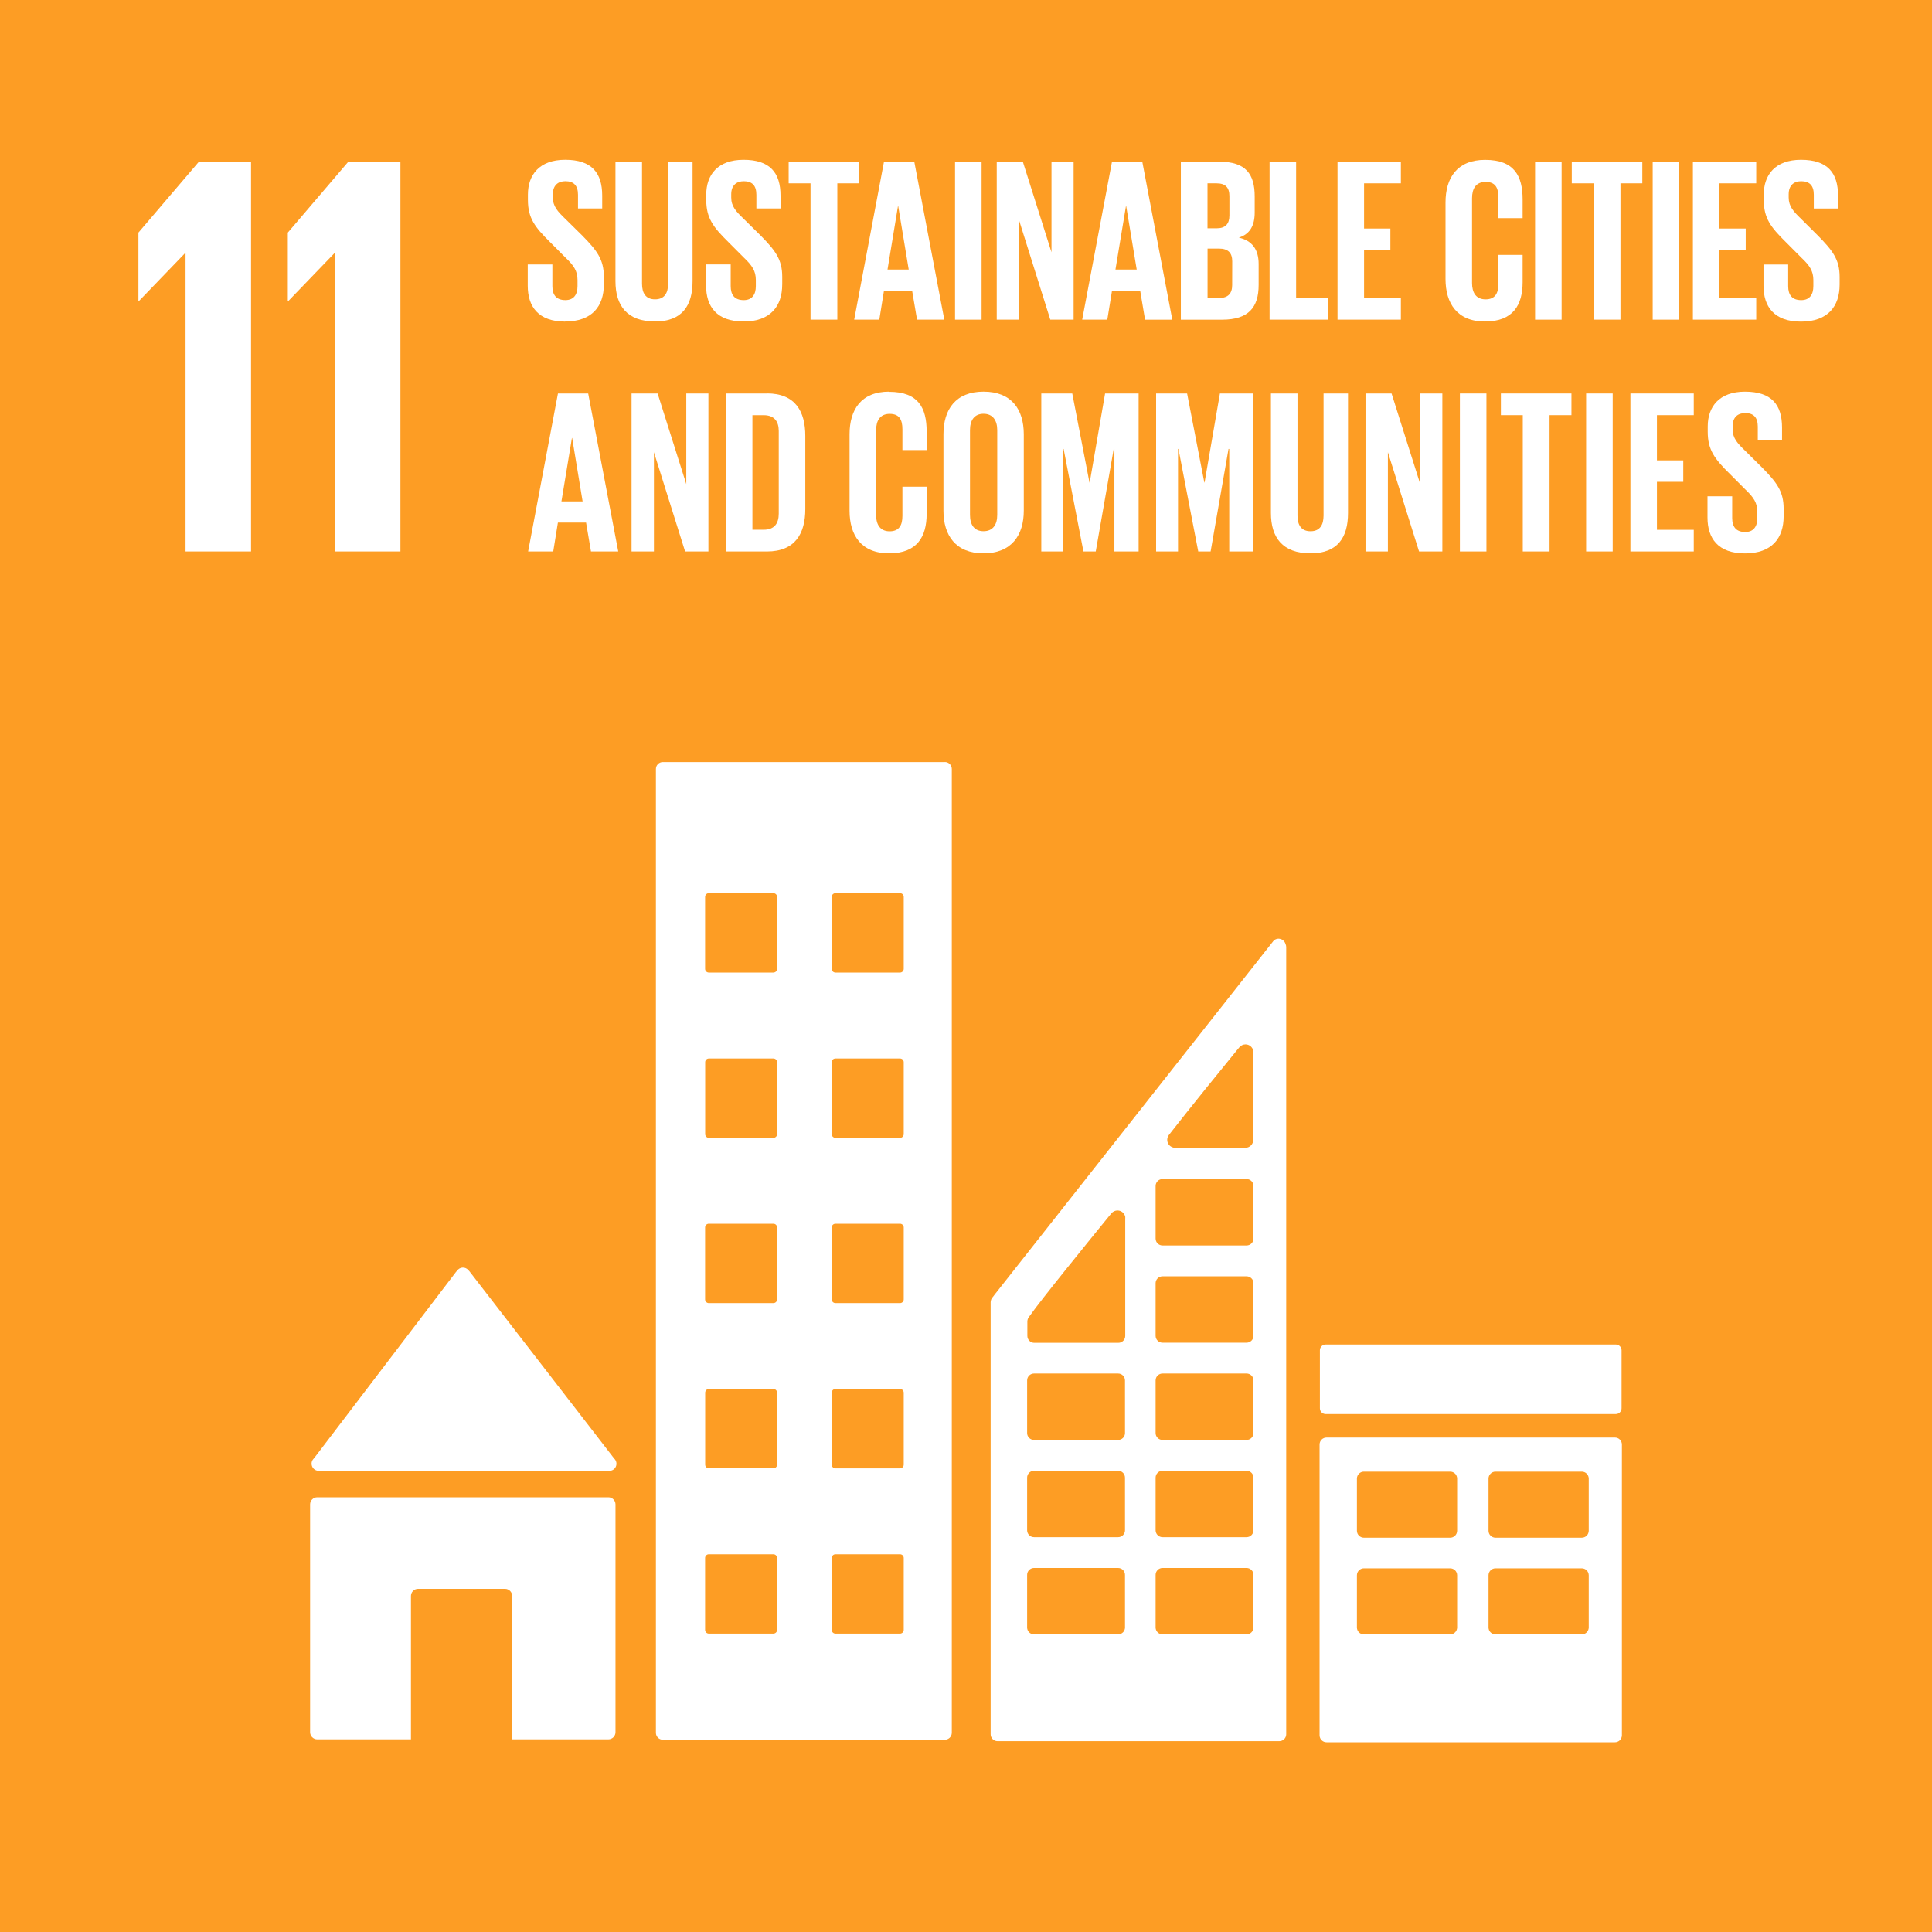
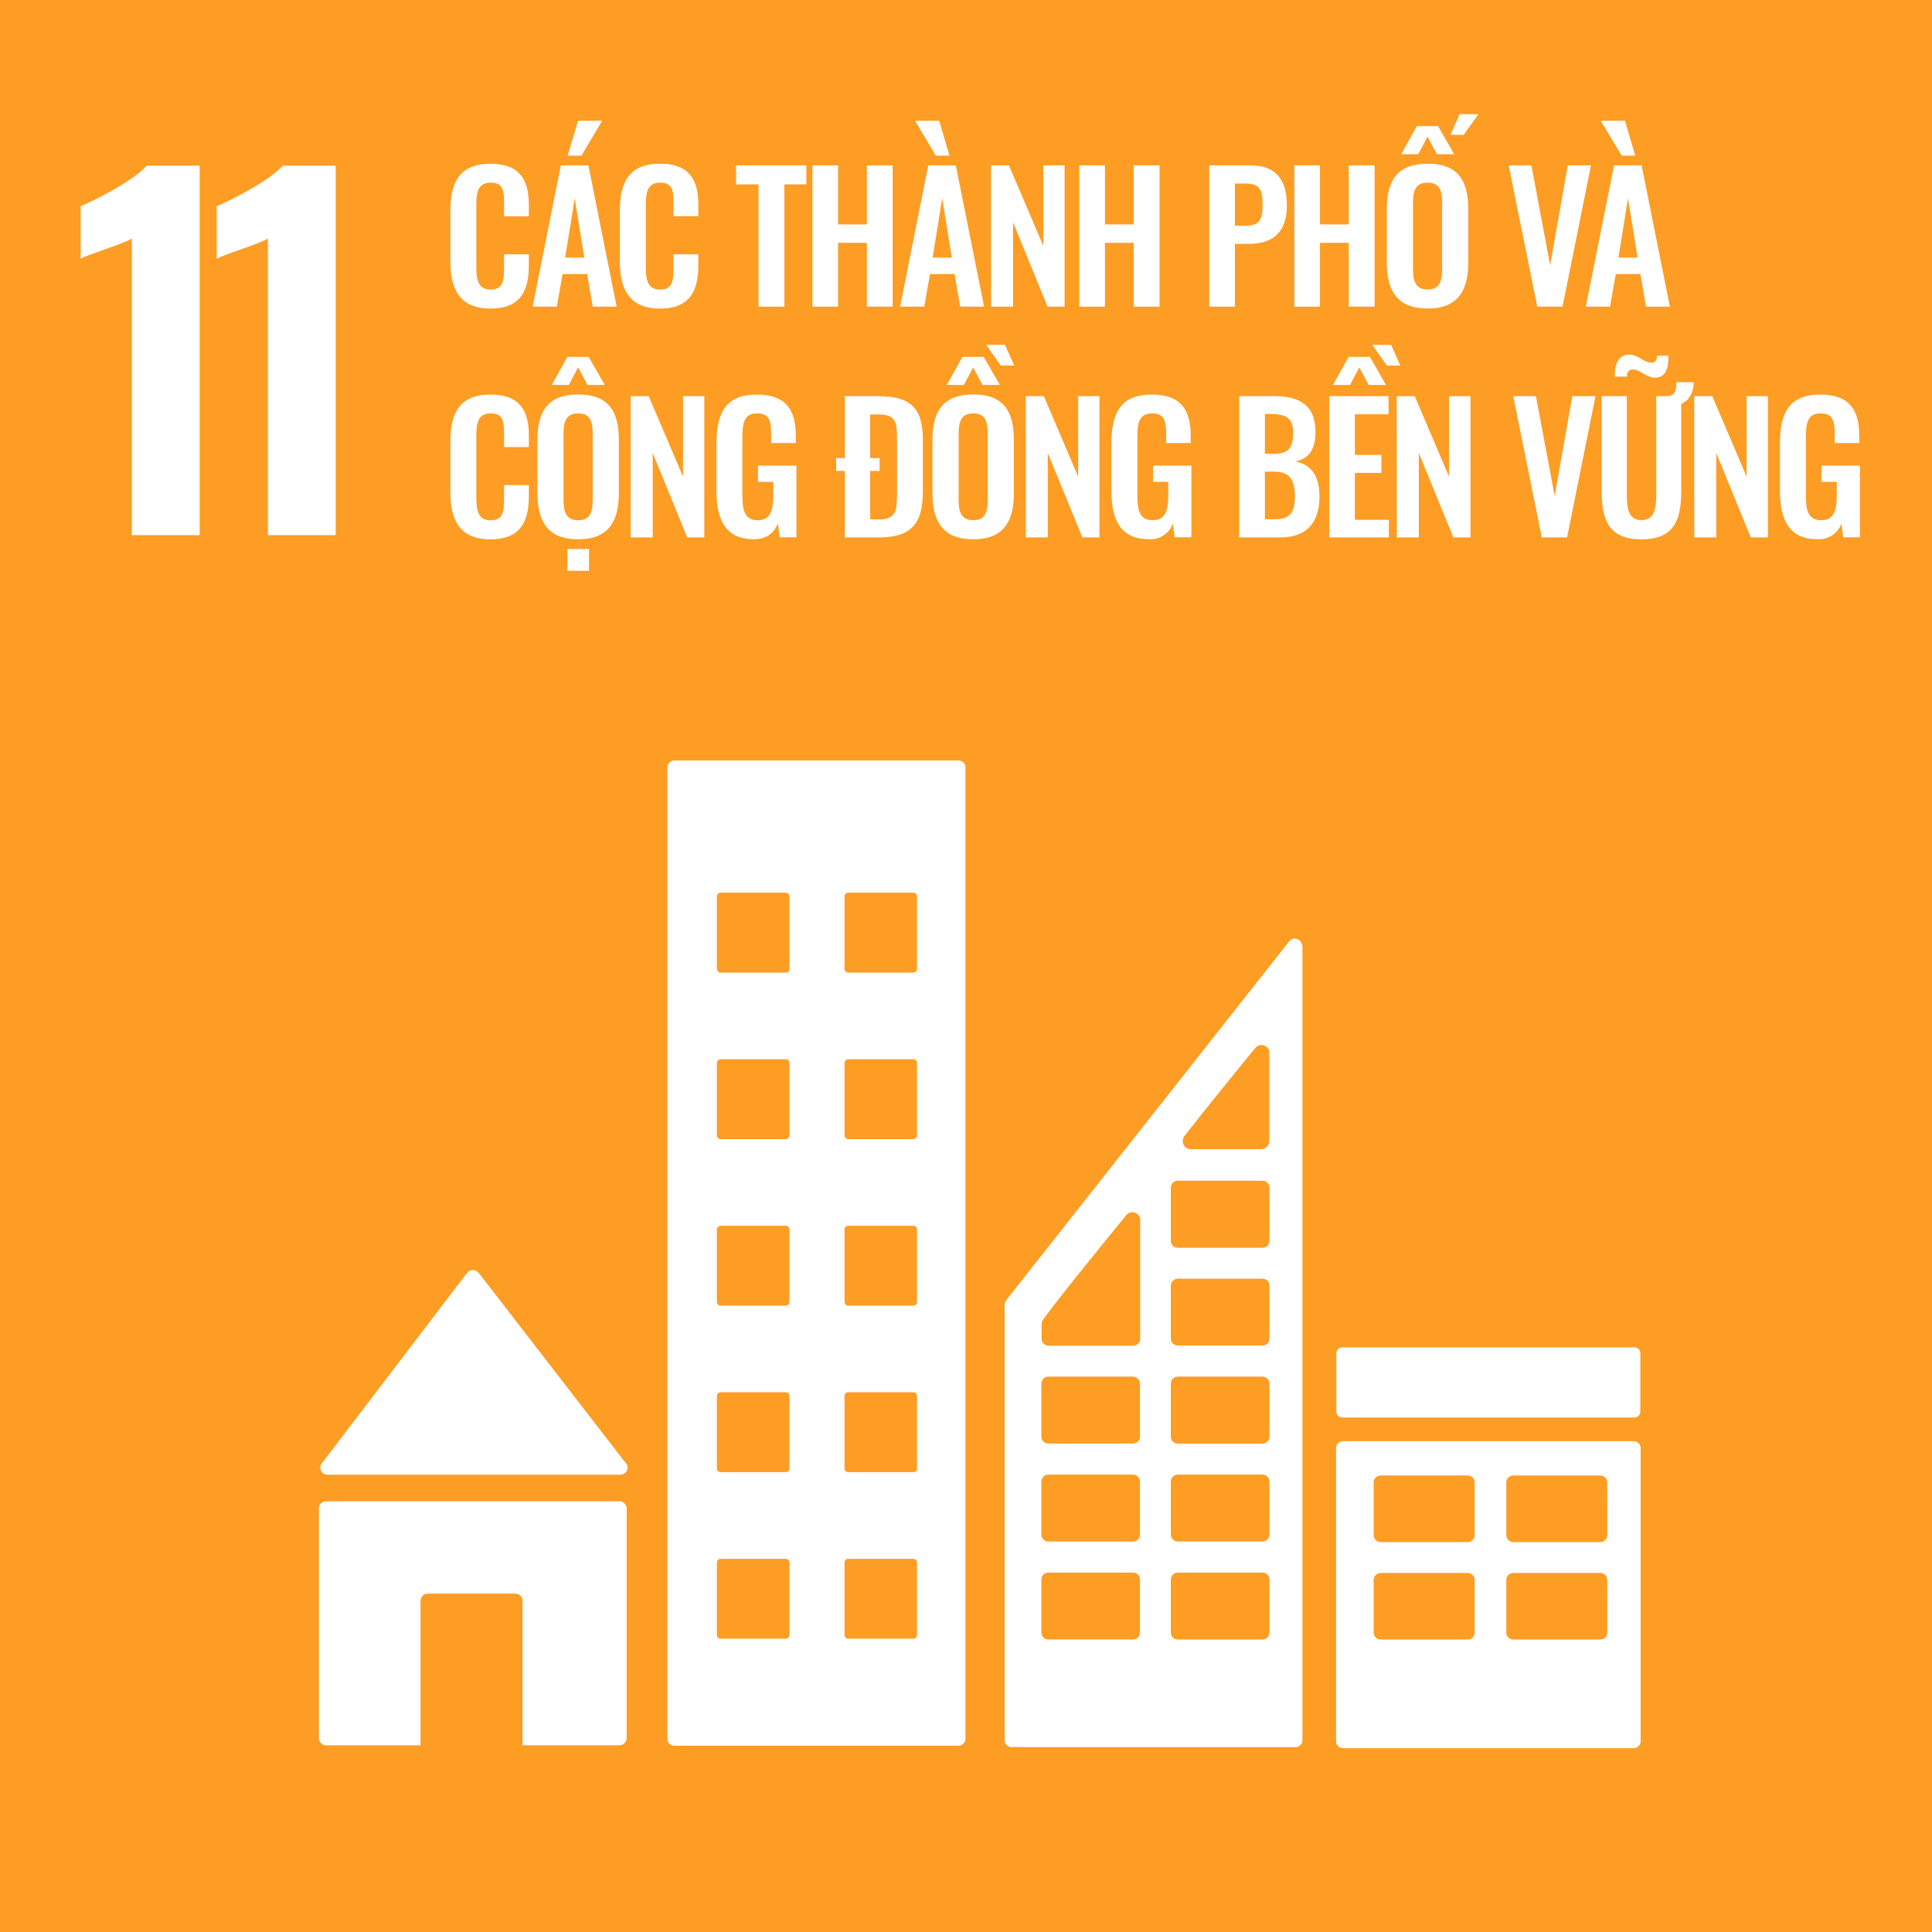
- <svg xmlns="http://www.w3.org/2000/svg" viewBox="0 0 1000 1000">
-   <path d="m0 0h1000v1000h-1000z" fill="#fd9d24" />
-   <g fill="#fff">
-     <path d="m292.55 166.4c14 0 20-8 20-19.17v-4c0-9-3.62-13.62-11.09-21.22l-8.8-8.68c-4-3.86-6.5-6.51-6.5-11.11v-1.67c0-4.59 2.65-6.76 6.5-6.76 4.33 0 6.51 2.29 6.51 7v7.1h12.53v-6.62c0-11.81-5.41-18.57-19.16-18.57-13.39 0-19.29 7.84-19.29 18v2.79c0 9.39 3.62 14.1 11.45 21.81l8.07 8.1c4.22 4 6.15 6.86 6.15 11.56v3.13c0 4.35-1.93 7.24-6.26 7.24-4.7 0-6.75-2.65-6.75-7.24v-11.2h-12.75v11c0 10.73 5.41 18.57 19.39 18.57" />
-     <path d="m358.47 145.54v-61.87h-12.66v63.19c0 4.83-1.93 8.07-6.76 8.07s-6.74-3.24-6.74-8.07v-63.19h-13.75v61.87c0 12.66 6 20.86 20.49 20.86 14 0 19.42-8.2 19.42-20.86" />
-     <path d="m404.88 147.23v-4c0-9-3.63-13.62-11.08-21.22l-8.8-8.68c-4-3.85-6.52-6.51-6.52-11.08v-1.69c0-4.59 2.67-6.76 6.52-6.76 4.34 0 6.5 2.28 6.5 7v7.1h12.5v-6.62c0-11.83-5.41-18.57-19.16-18.57-13.38 0-19.29 7.84-19.29 18v2.77c0 9.4 3.63 14.11 11.47 21.83l8.06 8.09c4.22 4 6.14 6.86 6.14 11.56v3.15c0 4.32-1.92 7.23-6.26 7.23-4.7 0-6.75-2.66-6.75-7.23v-11.26h-12.74v11c0 10.73 5.41 18.56 19.4 18.56s20-8 20-19.17" />
-     <path d="m444.73 83.67h-36.52v11.22h11.32v70.55h13.87v-70.55h11.33z" />
-     <path d="m473.23 83.67h-15.67l-15.43 81.76h13l2.41-14.94h14.58l2.54 14.94h14.11zm-13.85 55.84 5.41-32.8h.13l5.43 32.8z" />
-     <path d="m494.33 83.68h13.74v81.77h-13.74z" />
-     <path d="m555.7 165.44v-81.77h-11.45v46.9l-14.84-46.9h-13.5v81.77h11.58v-51.38l16.14 51.38z" />
-     <path d="m575.57 150.48h14.59l2.52 15h14.1l-15.54-81.81h-15.67l-15.43 81.76h13zm7.22-43.78h.13l5.44 32.81h-11z" />
-     <path d="m649.43 110v-8.31c0-11.58-4.57-18-18.32-18h-19.9v81.77h21.34c13.75 0 18.92-6.39 18.92-18v-10.84c0-7.48-3.36-12.07-10.24-13.63 5.67-1.81 8.2-6.15 8.2-13m-24.43-15.1h4.71c4.57 0 6.63 2.16 6.63 6.63v10c0 4.35-2.06 6.64-6.52 6.64h-4.82zm12.77 52.7c0 4.34-2.16 6.64-6.74 6.64h-6v-25.57h5.9c4.82 0 6.87 2.29 6.87 6.62z" />
-     <path d="m670.87 83.67h-13.74v81.77h30.12v-11.22h-16.38z" />
-     <path d="m725.09 94.89v-11.22h-32.79v81.77h32.79v-11.22h-19.05v-24.85h13.62v-11.08h-13.62v-23.4z" />
-     <path d="m768.69 166.4c14.59 0 19.42-8.68 19.42-20.38v-14.11h-12.55v15.09c0 4.8-1.69 7.94-6.63 7.94s-7-3.49-7-8.44v-43.89c0-5 2-8.45 7-8.45s6.63 2.89 6.63 8v10.74h12.55v-9.65c0-12.07-4.23-20.51-19.42-20.51-14.46 0-20.49 9.28-20.49 22.06v39.57c0 12.66 6 22.06 20.49 22.06" />
-     <path d="m794.56 83.68h13.73v81.77h-13.73z" />
-     <path d="m838.75 165.44v-70.55h11.31v-11.22h-36.51v11.22h11.32v70.55z" />
-     <path d="m855.43 83.68h13.73v81.77h-13.73z" />
-     <path d="m876.24 165.44h32.78v-11.22h-19.04v-24.85h13.6v-11.08h-13.6v-23.4h19.04v-11.22h-32.78z" />
-     <path d="m932.31 113.34c-4-3.87-6.49-6.51-6.49-11.11v-1.67c0-4.59 2.64-6.76 6.49-6.76 4.36 0 6.51 2.29 6.51 7v7.11h12.55v-6.63c0-11.83-5.43-18.57-19.18-18.57-13.38 0-19.27 7.84-19.27 18v2.79c0 9.39 3.6 14.1 11.44 21.81l8.07 8.1c4.24 4 6.16 6.86 6.16 11.56v3.13c0 4.35-1.92 7.24-6.28 7.24-4.7 0-6.75-2.65-6.75-7.24v-11.2h-12.77v11c0 10.73 5.42 18.57 19.4 18.57s20-8 20-19.17v-4c0-9-3.65-13.62-11.1-21.22z" />
-     <path d="m288.79 203.69-15.43 81.75h13l2.41-14.95h14.58l2.54 14.95h14.11l-15.55-81.75zm1.81 55.83 5.42-32.8h.13l5.41 32.8z" />
-     <path d="m355.22 250.59-14.83-46.9h-13.5v81.76h11.58v-51.39l16.14 51.39h12.06v-81.76h-11.45z" />
-     <path d="m396.94 203.67h-21.22v81.78h21.22c14.71 0 19.88-9.4 19.88-21.95v-37.87c0-12.66-5.17-22-19.88-22m6.14 62.24c0 4.94-2.17 8.32-7.83 8.32h-5.8v-59.29h5.8c5.66 0 7.83 3.37 7.83 8.19z" />
-     <path d="m460.23 202.72c-14.47 0-20.5 9.28-20.5 22.07v39.56c0 12.65 6 22.06 20.5 22.06s19.4-8.69 19.4-20.39v-14.1h-12.54v15.08c0 4.83-1.68 8-6.61 8s-7-3.49-7-8.44v-43.9c0-4.94 2.06-8.44 7-8.44s6.61 2.89 6.61 8v10.73h12.54v-9.65c0-12.06-4.21-20.49-19.4-20.49" />
-     <path d="m509.07 202.72c-14.48 0-20.74 9.28-20.74 22.07v39.56c0 12.65 6.26 22.06 20.74 22.06s20.84-9.41 20.84-22.06v-39.56c0-12.79-6.26-22.07-20.84-22.07m7.1 63.79c0 4.95-2.17 8.44-7.1 8.44s-7-3.49-7-8.44v-43.9c0-4.94 2.15-8.44 7-8.44s7.1 3.5 7.1 8.44z" />
-     <path d="m564.03 249.75h-.12l-8.91-46.08h-16.03v81.77h11.32v-53.06h.24l10.25 53.06h6.38l9.29-53.06h.36v53.06h12.54v-81.77h-17.36z" />
-     <path d="m623.48 249.75h-.12l-8.92-46.08h-16.04v81.77h11.34v-53.06h.23l10.24 53.06h6.4l9.27-53.06h.37v53.06h12.53v-81.77h-17.35z" />
-     <path d="m685.07 266.87c0 4.83-1.91 8.1-6.74 8.1s-6.75-3.27-6.75-8.1v-63.18h-13.75v61.84c0 12.68 6 20.88 20.5 20.88 14 0 19.4-8.2 19.4-20.88v-61.84h-12.66z" />
-     <path d="m735.13 250.59-14.85-46.9h-13.49v81.76h11.58v-51.39l16.14 51.39h12.05v-81.76h-11.43z" />
-     <path d="m71.65 120.39v35.38h.29l23.79-24.68h.31v154.34h33.9v-201.63h-27.07z" />
-     <path d="m148.97 120.39v35.38h.3l23.79-24.68h.29v154.34h33.91v-201.63h-27.05z" />
-     <path d="m755.64 203.67h13.74v81.77h-13.74z" />
-     <path d="m776.86 214.89h11.33v70.55h13.86v-70.55h11.33v-11.22h-36.52z" />
-     <path d="m820.98 203.67h13.75v81.77h-13.75z" />
-     <path d="m843.9 285.44h32.79v-11.21h-19.06v-24.84h13.63v-11.1h-13.63v-23.4h19.06v-11.22h-32.79z" />
-     <path d="m903.33 233.35c-4-3.87-6.51-6.52-6.51-11.09v-1.7c0-4.59 2.65-6.75 6.51-6.75 4.34 0 6.5 2.29 6.5 7v7.12h12.55v-6.64c0-11.82-5.43-18.56-19.17-18.56-13.39 0-19.29 7.84-19.29 18v2.77c0 9.4 3.62 14.11 11.46 21.82l8.08 8.09c4.21 4 6.14 6.87 6.14 11.57v3.14c0 4.34-1.93 7.24-6.27 7.24-4.7 0-6.75-2.65-6.75-7.24v-11.25h-12.78v11c0 10.73 5.42 18.57 19.41 18.57s20-8 20-19.16v-4c0-9-3.62-13.61-11.09-21.22z" />
-     <path d="m165 761.31h150.38a3.67 3.67 0 0 0 2.72-6.16l-.21-.22-74.84-96.82-.73-.81a3.67 3.67 0 0 0 -2.72-1.2 3.75 3.75 0 0 0 -2.42.95l-.45.52-.71.79-73 95.81-1.12 1.37a3.64 3.64 0 0 0 -.63 2.06 3.71 3.71 0 0 0 3.73 3.71z" />
-     <path d="m314.92 775h-150.72a3.69 3.69 0 0 0 -3.69 3.69v117.9a3.7 3.7 0 0 0 3.69 3.71h48.51v-74.21a3.68 3.68 0 0 1 3.69-3.69h45a3.68 3.68 0 0 1 3.69 3.69v74.21h49.8a3.7 3.7 0 0 0 3.69-3.71v-117.94a3.69 3.69 0 0 0 -3.66-3.65z" />
-     <path d="m835.83 744.08h-149.17a3.59 3.59 0 0 0 -3.65 3.55v150.63a3.6 3.6 0 0 0 3.65 3.54h149.17a3.6 3.6 0 0 0 3.66-3.54v-150.63a3.59 3.59 0 0 0 -3.66-3.55m-81.62 98.34a3.6 3.6 0 0 1 -3.64 3.56h-44.57a3.61 3.61 0 0 1 -3.66-3.56v-27.08a3.6 3.6 0 0 1 3.66-3.56h44.57a3.59 3.59 0 0 1 3.64 3.56zm0-50.06a3.6 3.6 0 0 1 -3.64 3.56h-44.57a3.61 3.61 0 0 1 -3.66-3.56v-27.1a3.61 3.61 0 0 1 3.66-3.54h44.57a3.59 3.59 0 0 1 3.64 3.54zm68.12 50.06a3.6 3.6 0 0 1 -3.66 3.56h-44.55a3.6 3.6 0 0 1 -3.66-3.56v-27.08a3.6 3.6 0 0 1 3.66-3.56h44.55a3.6 3.6 0 0 1 3.66 3.56zm0-50.06a3.6 3.6 0 0 1 -3.66 3.56h-44.55a3.6 3.6 0 0 1 -3.66-3.56v-27.1a3.6 3.6 0 0 1 3.66-3.54h44.55a3.6 3.6 0 0 1 3.66 3.54z" />
-     <path d="m489.06 394.44h-146a3.57 3.57 0 0 0 -3.56 3.58v498.9a3.58 3.58 0 0 0 3.56 3.57h146a3.6 3.6 0 0 0 3.59-3.57v-498.92a3.59 3.59 0 0 0 -3.59-3.58m-86.84 449.23a1.92 1.92 0 0 1 -1.92 1.92h-33.42a1.92 1.92 0 0 1 -1.92-1.92v-37.24a1.91 1.91 0 0 1 1.92-1.91h33.42a1.91 1.91 0 0 1 1.92 1.91zm0-85.55a1.91 1.91 0 0 1 -1.92 1.9h-33.42a1.91 1.91 0 0 1 -1.88-1.9v-37.23a1.91 1.91 0 0 1 1.92-1.92h33.38a1.91 1.91 0 0 1 1.92 1.92zm0-85.53a1.92 1.92 0 0 1 -1.92 1.92h-33.42a1.92 1.92 0 0 1 -1.92-1.92v-37.26a1.92 1.92 0 0 1 1.92-1.91h33.42a1.92 1.92 0 0 1 1.92 1.91zm0-85.55a1.92 1.92 0 0 1 -1.92 1.92h-33.42a1.92 1.92 0 0 1 -1.88-1.94v-37.24a1.9 1.9 0 0 1 1.92-1.89h33.38a1.9 1.9 0 0 1 1.92 1.89zm0-85.53a1.92 1.92 0 0 1 -1.92 1.91h-33.42a1.92 1.92 0 0 1 -1.92-1.91v-37.26a1.92 1.92 0 0 1 1.92-1.92h33.42a1.92 1.92 0 0 1 1.92 1.92zm65.55 342.16a1.92 1.92 0 0 1 -1.93 1.92h-33.41a1.91 1.91 0 0 1 -1.92-1.92v-37.24a1.91 1.91 0 0 1 1.92-1.91h33.41a1.91 1.91 0 0 1 1.93 1.91zm0-85.55a1.91 1.91 0 0 1 -1.93 1.92h-33.41a1.9 1.9 0 0 1 -1.92-1.92v-37.23a1.9 1.9 0 0 1 1.92-1.92h33.41a1.91 1.91 0 0 1 1.93 1.92zm0-85.53a1.92 1.92 0 0 1 -1.93 1.92h-33.41a1.91 1.91 0 0 1 -1.92-1.92v-37.26a1.91 1.91 0 0 1 1.92-1.91h33.41a1.92 1.92 0 0 1 1.93 1.91zm0-85.55a1.92 1.92 0 0 1 -1.93 1.92h-33.41a1.91 1.91 0 0 1 -1.92-1.92v-37.26a1.9 1.9 0 0 1 1.92-1.89h33.41a1.9 1.9 0 0 1 1.93 1.89zm0-85.53a1.92 1.92 0 0 1 -1.93 1.91h-33.41a1.91 1.91 0 0 1 -1.92-1.91v-37.26a1.91 1.91 0 0 1 1.92-1.92h33.41a1.92 1.92 0 0 1 1.93 1.92z" />
-     <path d="m839.32 728.92a3 3 0 0 1 -3 3h-150.15a3 3 0 0 1 -3-3v-30a3 3 0 0 1 3-3h150.15a3 3 0 0 1 3 3z" />
-     <path d="m665.4 488.65a3.85 3.85 0 0 0 -3.67-2.79 3.81 3.81 0 0 0 -2.09.69l-.27.18-1.23 1.56-143.48 182-.66.89a4.13 4.13 0 0 0 -1.25 2.84v223.65a3.57 3.57 0 0 0 3.58 3.56h145.84a3.56 3.56 0 0 0 3.57-3.56v-407.52a3.71 3.71 0 0 0 -.34-1.5zm-60.4 98.84 1-1.28c9.81-12.6 26.36-33 34.42-42.86l1.06-1.26a4.17 4.17 0 0 1 3.21-1.52 4.09 4.09 0 0 1 4 3.34v46.09a4.12 4.12 0 0 1 -4 4.1c-.07 0-.12 0-.18 0s-.12 0-.19 0h-35.81c-.07 0-.12 0-.18 0s-.12 0-.18 0a4.13 4.13 0 0 1 -4-4.1 4.17 4.17 0 0 1 .85-2.51zm-22.7 254.9a3.56 3.56 0 0 1 -3.57 3.57h-43.52a3.56 3.56 0 0 1 -3.57-3.57v-27.23a3.56 3.56 0 0 1 3.57-3.56h43.51a3.56 3.56 0 0 1 3.57 3.56zm0-50.32a3.56 3.56 0 0 1 -3.57 3.57h-43.52a3.56 3.56 0 0 1 -3.57-3.57v-27.23a3.55 3.55 0 0 1 3.57-3.57h43.51a3.55 3.55 0 0 1 3.57 3.57zm0-50.32a3.56 3.56 0 0 1 -3.57 3.56h-43.52a3.56 3.56 0 0 1 -3.57-3.56v-27.24a3.56 3.56 0 0 1 3.57-3.57h43.51a3.56 3.56 0 0 1 3.57 3.57zm.12-110.27v60a3.58 3.58 0 0 1 -3.57 3.57h-43.5a3.57 3.57 0 0 1 -3.59-3.57v-7.55a4.14 4.14 0 0 1 .27-1.33 2.92 2.92 0 0 1 .22-.42 3 3 0 0 1 .32-.47c.1-.17.27-.39.4-.58 5.56-8 30.66-38.88 41.2-51.8l1.06-1.28a4.15 4.15 0 0 1 3.21-1.51 4.1 4.1 0 0 1 4 3.33zm66.38 210.91a3.57 3.57 0 0 1 -3.57 3.57h-43.5a3.57 3.57 0 0 1 -3.59-3.57v-27.23a3.57 3.57 0 0 1 3.59-3.56h43.5a3.57 3.57 0 0 1 3.57 3.56zm0-50.32a3.57 3.57 0 0 1 -3.57 3.57h-43.5a3.57 3.57 0 0 1 -3.59-3.57v-27.23a3.56 3.56 0 0 1 3.59-3.57h43.5a3.57 3.57 0 0 1 3.57 3.57zm0-50.32a3.58 3.58 0 0 1 -3.57 3.56h-43.5a3.57 3.57 0 0 1 -3.59-3.56v-27.24a3.57 3.57 0 0 1 3.59-3.57h43.5a3.57 3.57 0 0 1 3.57 3.57zm0-50.33a3.57 3.57 0 0 1 -3.57 3.56h-43.5a3.57 3.57 0 0 1 -3.59-3.56v-27.23a3.57 3.57 0 0 1 3.59-3.57h43.5a3.57 3.57 0 0 1 3.57 3.57zm0-50.33a3.57 3.57 0 0 1 -3.57 3.57h-43.5a3.57 3.57 0 0 1 -3.59-3.57v-27.23a3.57 3.57 0 0 1 3.59-3.58h43.5a3.57 3.57 0 0 1 3.57 3.58z" />
+ <svg xmlns="http://www.w3.org/2000/svg" viewBox="0 0 720 720">
+   <defs>
+     <style>.cls-1{fill:#fd9d24;}.cls-2{fill:#fff;}</style>
+   </defs>
+   <g id="goal_background" data-name="goal background">
+     <rect class="cls-1" x="-1.08" y="-1.08" width="722.16" height="722.16" />
+   </g>
+   <g id="ENG_text_graphics" data-name="ENG text &amp; graphics">
+     <path class="cls-2" d="M49.14,88.93C45.22,91.14,34,94.37,30.06,96.41V76.86c5.22-2.21,19.73-9.52,24.62-15.13H74.41v137.7H49.14Z" />
+     <path class="cls-2" d="M99.84,88.93c-3.92,2.21-15.17,5.44-19.08,7.48V76.86c5.22-2.21,19.73-9.52,24.62-15.13H125.1v137.7H99.84Z" />
+     <path class="cls-2" d="M167.84,97.44V78.66c0-10.79,3.44-17.62,15-17.62,10.8,0,14.24,6,14.24,15.15v4.42h-9.23V76.06c0-4.42-.06-8-4.94-8s-5.4,3.77-5.4,8.58V99.46c0,5.72,1.17,8.45,5.4,8.45,4.75,0,4.94-3.71,4.94-8.39V94.78h9.23V99c0,9.3-3.12,16-14.24,16C171.28,115,167.84,107.71,167.84,97.44Z" />
+     <path class="cls-2" d="M209,61.63h10.28l10.53,52.65h-8.91l-2.08-12.16h-9.17l-2.14,12.16h-9ZM217.76,96l-3.58-22.1L210.61,96Zm-2.34-51h9l-7.73,13h-5.14Z" />
+     <path class="cls-2" d="M231,97.44V78.66C231,67.87,234.46,61,246,61c10.8,0,14.24,6,14.24,15.15v4.42H251V76.06c0-4.42-.07-8-4.94-8s-5.4,3.77-5.4,8.58V99.46c0,5.72,1.17,8.45,5.4,8.45,4.74,0,4.94-3.71,4.94-8.39V94.78h9.23V99c0,9.3-3.12,16-14.24,16C234.46,115,231,107.71,231,97.44Z" />
+     <path class="cls-2" d="M282.69,68.71h-8.38V61.63H300.5v7.08h-8.19v45.57h-9.62Z" />
+     <path class="cls-2" d="M302.78,61.63h9.55v22h10.73v-22h9.62v52.65h-9.62V90.49H312.33v23.79h-9.55Z" />
+     <path class="cls-2" d="M345.94,61.63h10.27l10.53,52.65h-8.91l-2.08-12.16h-9.16l-2.15,12.16h-9ZM341,45h9l3.83,13h-5.07Zm13.71,51-3.57-22.1L347.56,96Z" />
+     <path class="cls-2" d="M369.34,61.63H376l12.81,30v-30h7.93v52.65H390.4L377.53,82.82v31.46h-8.19Z" />
+     <path class="cls-2" d="M402.23,61.63h9.55v22h10.73v-22h9.62v52.65h-9.62V90.49H411.78v23.79h-9.55Z" />
+     <path class="cls-2" d="M450.65,61.63h15.47c9.43,0,13.46,5.46,13.46,14.95,0,10.33-5.59,14.3-14.11,14.3h-5.26v23.4h-9.56Zm13.26,22.49c5.27,0,6.63-2,6.63-7.61s-.71-8.12-6.63-8.12h-3.7V84.12Z" />
+     <path class="cls-2" d="M482.37,61.63h9.55v22h10.73v-22h9.62v52.65h-9.62V90.49H491.92v23.79h-9.55Z" />
+     <path class="cls-2" d="M516.82,97.77V78c0-10.66,3.9-17,15.21-17s15.15,6.31,15.15,17V97.77c0,10.59-3.9,17.22-15.15,17.22S516.82,108.43,516.82,97.77ZM528,47h7.93l6,10.47h-6.43L532,50.9l-3.45,6.57h-6.37Zm9.43,53V75.8c0-4.42-.72-7.74-5.4-7.74s-5.46,3.32-5.46,7.74V100c0,4.36.72,7.87,5.46,7.87S537.43,104.4,537.43,100ZM544,42.52h7l-5.52,7.73h-4.94Z" />
+     <path class="cls-2" d="M562.25,61.63h8.45l7,37.24,6.56-37.24h8.65l-10.6,52.65h-9.42Z" />
+     <path class="cls-2" d="M601.51,61.63h10.27l10.53,52.65h-8.9l-2.08-12.16h-9.17L600,114.28h-9ZM596.57,45h9l3.84,13h-5.07Zm13.72,51-3.58-22.1L603.14,96Z" />
+     <path class="cls-2" d="M167.84,183.44V164.66c0-10.79,3.44-17.62,15-17.62,10.8,0,14.24,6,14.24,15.15v4.42h-9.23v-4.55c0-4.42-.06-8-4.94-8s-5.4,3.77-5.4,8.58v22.82c0,5.72,1.17,8.45,5.4,8.45,4.75,0,4.94-3.71,4.94-8.39v-4.74h9.23V185c0,9.3-3.12,16-14.24,16C171.28,201,167.84,193.71,167.84,183.44Z" />
+     <path class="cls-2" d="M200.27,183.77V164c0-10.66,3.9-17,15.21-17s15.15,6.31,15.15,17v19.76c0,10.59-3.9,17.22-15.15,17.22S200.27,194.43,200.27,183.77ZM211.45,133h7.93l6,10.47h-6.43l-3.51-6.57L212,143.47H205.6Zm9.43,53V161.8c0-4.42-.71-7.74-5.4-7.74S210,157.38,210,161.8V186c0,4.36.72,7.87,5.46,7.87S220.88,190.4,220.88,186Zm-9.43,18.59h8.06v8.13h-8.06Z" />
+     <path class="cls-2" d="M235.05,147.63h6.69l12.81,30v-30h7.93v52.65h-6.37l-12.87-31.46v31.46h-8.19Z" />
+     <path class="cls-2" d="M267,182.92V165.24c0-11.31,3.45-18.2,15-18.2,10.79,0,14.56,5.59,14.56,15.34v2.73h-9.17v-3c0-5.07-.52-8.06-5.26-8.06-5.07,0-5.46,4.1-5.46,8.91v22c0,5.46,1,8.91,5.72,8.91s5.78-3.64,5.78-9.36v-4.94H282.5v-6.05h14.3v26.72h-6.24l-.65-5.14c-1.43,3.38-4,5.85-8.91,5.85C270.6,201,267,194,267,182.92Z" />
+     <path class="cls-2" d="M314.87,175.51h-3.25V170.7h3.25V147.63h12.41c12.81,0,16.64,5.13,16.64,16.38v19.17c0,11.57-4,17.1-16.31,17.1H314.87Zm12.61,18.07c6.63,0,6.82-3.51,6.82-10.07V163.36c0-6.31-.65-8.91-6.95-8.91h-3.06V170.7h3.51v4.81h-3.51v18.07Z" />
+     <path class="cls-2" d="M347.5,183.77V164c0-10.66,3.9-17,15.21-17s15.14,6.31,15.14,17v19.76c0,10.59-3.9,17.22-15.14,17.22S347.5,194.43,347.5,183.77ZM358.68,133h7.93l6,10.47h-6.44l-3.51-6.57-3.44,6.57h-6.37Zm9.42,53V161.8c0-4.42-.71-7.74-5.39-7.74s-5.46,3.32-5.46,7.74V186c0,4.36.71,7.87,5.46,7.87S368.1,190.4,368.1,186Zm-.58-57.52h7l3.44,7.73h-5Z" />
+     <path class="cls-2" d="M382.27,147.63H389l12.8,30v-30h7.93v52.65h-6.37l-12.87-31.46v31.46h-8.19Z" />
+     <path class="cls-2" d="M414.19,182.92V165.24c0-11.31,3.44-18.2,15-18.2,10.79,0,14.56,5.59,14.56,15.34v2.73H434.6v-3c0-5.07-.52-8.06-5.27-8.06-5.07,0-5.46,4.1-5.46,8.91v22c0,5.46,1,8.91,5.72,8.91s5.79-3.64,5.79-9.36v-4.94h-5.66v-6.05H444v26.72h-6.24l-.65-5.14a8.87,8.87,0,0,1-8.9,5.85C417.83,201,414.19,194,414.19,182.92Z" />
+     <path class="cls-2" d="M461.83,147.63h13c9.23,0,15.41,3.12,15.41,13.52,0,6.43-2.67,10-7.61,10.79,6.18,1.17,9.1,5.59,9.1,13,0,10.07-4.94,15.34-14.69,15.34H461.83Zm12.87,21.51c5.72,0,7.22-2.53,7.22-7.86,0-5.59-2.73-7-8.58-7h-1.95v14.82Zm.39,24.38c5.85,0,7.48-2.73,7.48-8.65,0-6.24-2.08-9.1-7.8-9.1h-3.38v17.75Z" />
+     <path class="cls-2" d="M495.37,147.63h22.1v6.76H504.92v15.14h9.89v6.7h-9.89v17.48H517.6v6.57H495.37ZM502.59,133h7.93l6,10.47h-6.44l-3.51-6.57-3.45,6.57h-6.36Zm8.83-4.48h7l3.44,7.73h-5Z" />
+     <path class="cls-2" d="M520.52,147.63h6.7l12.8,30v-30H548v52.65h-6.37l-12.88-31.46v31.46h-8.19Z" />
+     <path class="cls-2" d="M563.94,147.63h8.45l7,37.24,6.57-37.24h8.64L584,200.28h-9.42Z" />
+     <path class="cls-2" d="M626.54,150.55v32.7c0,11.05-3.06,17.74-14.82,17.74s-14.82-6.69-14.82-17.74V147.63h9.36v36.72c0,5,.58,9.49,5.46,9.49s5.52-4.48,5.52-9.49V147.63h4c2.6,0,3.51-1.69,3.51-5.2h6.44C631.16,146.52,629.46,149.19,626.54,150.55Zm-20.22-10.2h-4.55c0-4.68,1.3-8.19,5.53-8.19,3.18,0,5.33,3,8.12,3,1.5,0,2.09-.91,2.09-2.6h4.28c0,4.09-.71,8.19-4.94,8.19-3.38,0-5.59-3.06-8.25-3.06C606.91,137.68,606.32,138.66,606.32,140.35Z" />
+     <path class="cls-2" d="M631.41,147.63h6.7l12.8,30v-30h7.93v52.65h-6.37L639.6,168.82v31.46h-8.19Z" />
+     <path class="cls-2" d="M663.33,182.92V165.24c0-11.31,3.44-18.2,15-18.2,10.79,0,14.56,5.59,14.56,15.34v2.73h-9.16v-3c0-5.07-.52-8.06-5.27-8.06-5.07,0-5.46,4.1-5.46,8.91v22c0,5.46,1,8.91,5.72,8.91s5.79-3.64,5.79-9.36v-4.94h-5.66v-6.05h14.3v26.72h-6.24l-.65-5.14a8.87,8.87,0,0,1-8.9,5.85C667,201,663.33,194,663.33,182.92Z" />
+     <path class="cls-2" d="M122.07,549.58H231.2a2.69,2.69,0,0,0,2.67-2.69,2.65,2.65,0,0,0-.7-1.78L233,545l-54.29-70.24-.53-.59a2.63,2.63,0,0,0-3.73-.18l-.33.38-.51.57-53,69.51-.81,1a2.64,2.64,0,0,0-.46,1.5A2.69,2.69,0,0,0,122.07,549.58Z" />
+     <path class="cls-2" d="M230.87,559.48H121.53a2.68,2.68,0,0,0-2.68,2.68v85.57a2.68,2.68,0,0,0,2.68,2.68h35.19V596.58a2.67,2.67,0,0,1,2.68-2.68h32.66a2.67,2.67,0,0,1,2.68,2.68v53.83h36.13a2.68,2.68,0,0,0,2.67-2.68V562.16A2.68,2.68,0,0,0,230.87,559.48Z" />
+     <path class="cls-2" d="M608.77,537.08H500.55a2.6,2.6,0,0,0-2.64,2.57V648.93a2.6,2.6,0,0,0,2.64,2.57H608.77a2.61,2.61,0,0,0,2.65-2.57V539.65a2.6,2.6,0,0,0-2.65-2.57m-59.21,71.34a2.61,2.61,0,0,1-2.64,2.59H514.58a2.63,2.63,0,0,1-2.66-2.59V588.78a2.61,2.61,0,0,1,2.66-2.58h32.34a2.6,2.6,0,0,1,2.64,2.58Zm0-36.31a2.61,2.61,0,0,1-2.64,2.58H514.58a2.62,2.62,0,0,1-2.66-2.58V552.45a2.62,2.62,0,0,1,2.66-2.58h32.34a2.61,2.61,0,0,1,2.64,2.58ZM599,608.42a2.62,2.62,0,0,1-2.65,2.59H564a2.62,2.62,0,0,1-2.65-2.59V588.78A2.6,2.6,0,0,1,564,586.2h32.32a2.6,2.6,0,0,1,2.65,2.58Zm0-36.31a2.61,2.61,0,0,1-2.65,2.58H564a2.61,2.61,0,0,1-2.65-2.58V552.45a2.61,2.61,0,0,1,2.65-2.58h32.32a2.61,2.61,0,0,1,2.65,2.58Z" />
+     <path class="cls-2" d="M357.2,283.42H251.29A2.59,2.59,0,0,0,248.7,286V648a2.6,2.6,0,0,0,2.59,2.59H357.2a2.61,2.61,0,0,0,2.61-2.59V286a2.61,2.61,0,0,0-2.61-2.59m-63,325.9a1.4,1.4,0,0,1-1.39,1.39H268.56a1.39,1.39,0,0,1-1.39-1.39v-27a1.38,1.38,0,0,1,1.39-1.38h24.25a1.39,1.39,0,0,1,1.39,1.38Zm0-62.07a1.39,1.39,0,0,1-1.39,1.39H268.56a1.38,1.38,0,0,1-1.39-1.39v-27a1.38,1.38,0,0,1,1.39-1.4h24.25a1.39,1.39,0,0,1,1.39,1.4Zm0-62.05a1.39,1.39,0,0,1-1.39,1.39H268.56a1.39,1.39,0,0,1-1.39-1.39v-27a1.39,1.39,0,0,1,1.39-1.39h24.25a1.39,1.39,0,0,1,1.39,1.39Zm0-62.07a1.39,1.39,0,0,1-1.39,1.39H268.56a1.39,1.39,0,0,1-1.39-1.39v-27a1.37,1.37,0,0,1,1.39-1.37h24.25a1.38,1.38,0,0,1,1.39,1.37Zm0-62.05a1.4,1.4,0,0,1-1.39,1.39H268.56a1.39,1.39,0,0,1-1.39-1.39v-27a1.39,1.39,0,0,1,1.39-1.39h24.25a1.39,1.39,0,0,1,1.39,1.39Zm47.56,248.24a1.4,1.4,0,0,1-1.4,1.39H316.11a1.39,1.39,0,0,1-1.39-1.39v-27a1.38,1.38,0,0,1,1.39-1.38h24.25a1.39,1.39,0,0,1,1.4,1.38Zm0-62.07a1.39,1.39,0,0,1-1.4,1.39H316.11a1.38,1.38,0,0,1-1.39-1.39v-27a1.38,1.38,0,0,1,1.39-1.4h24.25a1.39,1.39,0,0,1,1.4,1.4Zm0-62.05a1.4,1.4,0,0,1-1.4,1.39H316.11a1.39,1.39,0,0,1-1.39-1.39v-27a1.39,1.39,0,0,1,1.39-1.39h24.25a1.4,1.4,0,0,1,1.4,1.39Zm0-62.07a1.4,1.4,0,0,1-1.4,1.39H316.11a1.39,1.39,0,0,1-1.39-1.39v-27a1.37,1.37,0,0,1,1.39-1.37h24.25a1.38,1.38,0,0,1,1.4,1.37Zm0-62.05a1.4,1.4,0,0,1-1.4,1.39H316.11a1.39,1.39,0,0,1-1.39-1.39v-27a1.39,1.39,0,0,1,1.39-1.39h24.25a1.4,1.4,0,0,1,1.4,1.39Z" />
+     <path class="cls-2" d="M611.3,526.08a2.17,2.17,0,0,1-2.18,2.19H500.2a2.18,2.18,0,0,1-2.18-2.19V504.3a2.19,2.19,0,0,1,2.18-2.18H609.12a2.18,2.18,0,0,1,2.18,2.18Z" />
+     <path class="cls-2" d="M485.13,351.77a2.8,2.8,0,0,0-2.66-2,2.76,2.76,0,0,0-1.52.5c-.06.05-.13.08-.2.14l-.89,1.12L375.77,483.55l-.48.64a3,3,0,0,0-.9,2.06V648.51a2.58,2.58,0,0,0,2.59,2.58H482.79a2.58,2.58,0,0,0,2.59-2.58V352.85A2.56,2.56,0,0,0,485.13,351.77ZM441.3,423.48l.75-.94c7.12-9.14,19.12-23.91,25-31.09l.77-.91a3,3,0,0,1,2.33-1.1,3,3,0,0,1,2.89,2.42v33.4a3,3,0,0,1-2.88,3c-.05,0-.09,0-.13,0s-.08,0-.13,0h-26c-.05,0-.09,0-.14,0s-.08,0-.13,0a3,3,0,0,1-2.29-4.76ZM424.83,608.4a2.58,2.58,0,0,1-2.59,2.59H390.68a2.58,2.58,0,0,1-2.59-2.59V588.64a2.58,2.58,0,0,1,2.59-2.58h31.56a2.58,2.58,0,0,1,2.59,2.58Zm0-36.5a2.58,2.58,0,0,1-2.59,2.58H390.68a2.58,2.58,0,0,1-2.59-2.58V552.14a2.57,2.57,0,0,1,2.59-2.59h31.56a2.57,2.57,0,0,1,2.59,2.59Zm0-36.51a2.58,2.58,0,0,1-2.59,2.58H390.68a2.58,2.58,0,0,1-2.59-2.58V515.62a2.58,2.58,0,0,1,2.59-2.59h31.56a2.58,2.58,0,0,1,2.59,2.59Zm.09-80v43.52a2.6,2.6,0,0,1-2.59,2.59H390.77a2.59,2.59,0,0,1-2.6-2.59v-5.48a2.84,2.84,0,0,1,.2-1,2,2,0,0,1,.15-.29,3,3,0,0,1,.23-.35l.3-.42c4-5.78,22.24-28.2,29.89-37.58l.76-.93a3,3,0,0,1,2.33-1.1,3,3,0,0,1,2.89,2.43Zm48.16,153A2.59,2.59,0,0,1,470.5,611H438.94a2.59,2.59,0,0,1-2.61-2.59V588.64a2.59,2.59,0,0,1,2.61-2.58H470.5a2.59,2.59,0,0,1,2.58,2.58Zm0-36.5a2.59,2.59,0,0,1-2.58,2.58H438.94a2.59,2.59,0,0,1-2.61-2.58V552.14a2.58,2.58,0,0,1,2.61-2.59H470.5a2.58,2.58,0,0,1,2.58,2.59Zm0-36.51A2.59,2.59,0,0,1,470.5,538H438.94a2.59,2.59,0,0,1-2.61-2.58V515.62a2.59,2.59,0,0,1,2.61-2.59H470.5a2.59,2.59,0,0,1,2.58,2.59Zm0-36.52a2.59,2.59,0,0,1-2.58,2.58H438.94a2.59,2.59,0,0,1-2.61-2.58V479.12a2.59,2.59,0,0,1,2.61-2.59H470.5a2.59,2.59,0,0,1,2.58,2.59Zm0-36.51A2.59,2.59,0,0,1,470.5,465H438.94a2.59,2.59,0,0,1-2.61-2.59V442.6a2.6,2.6,0,0,1,2.61-2.6H470.5a2.6,2.6,0,0,1,2.58,2.6Z" />
  </g>
</svg>
